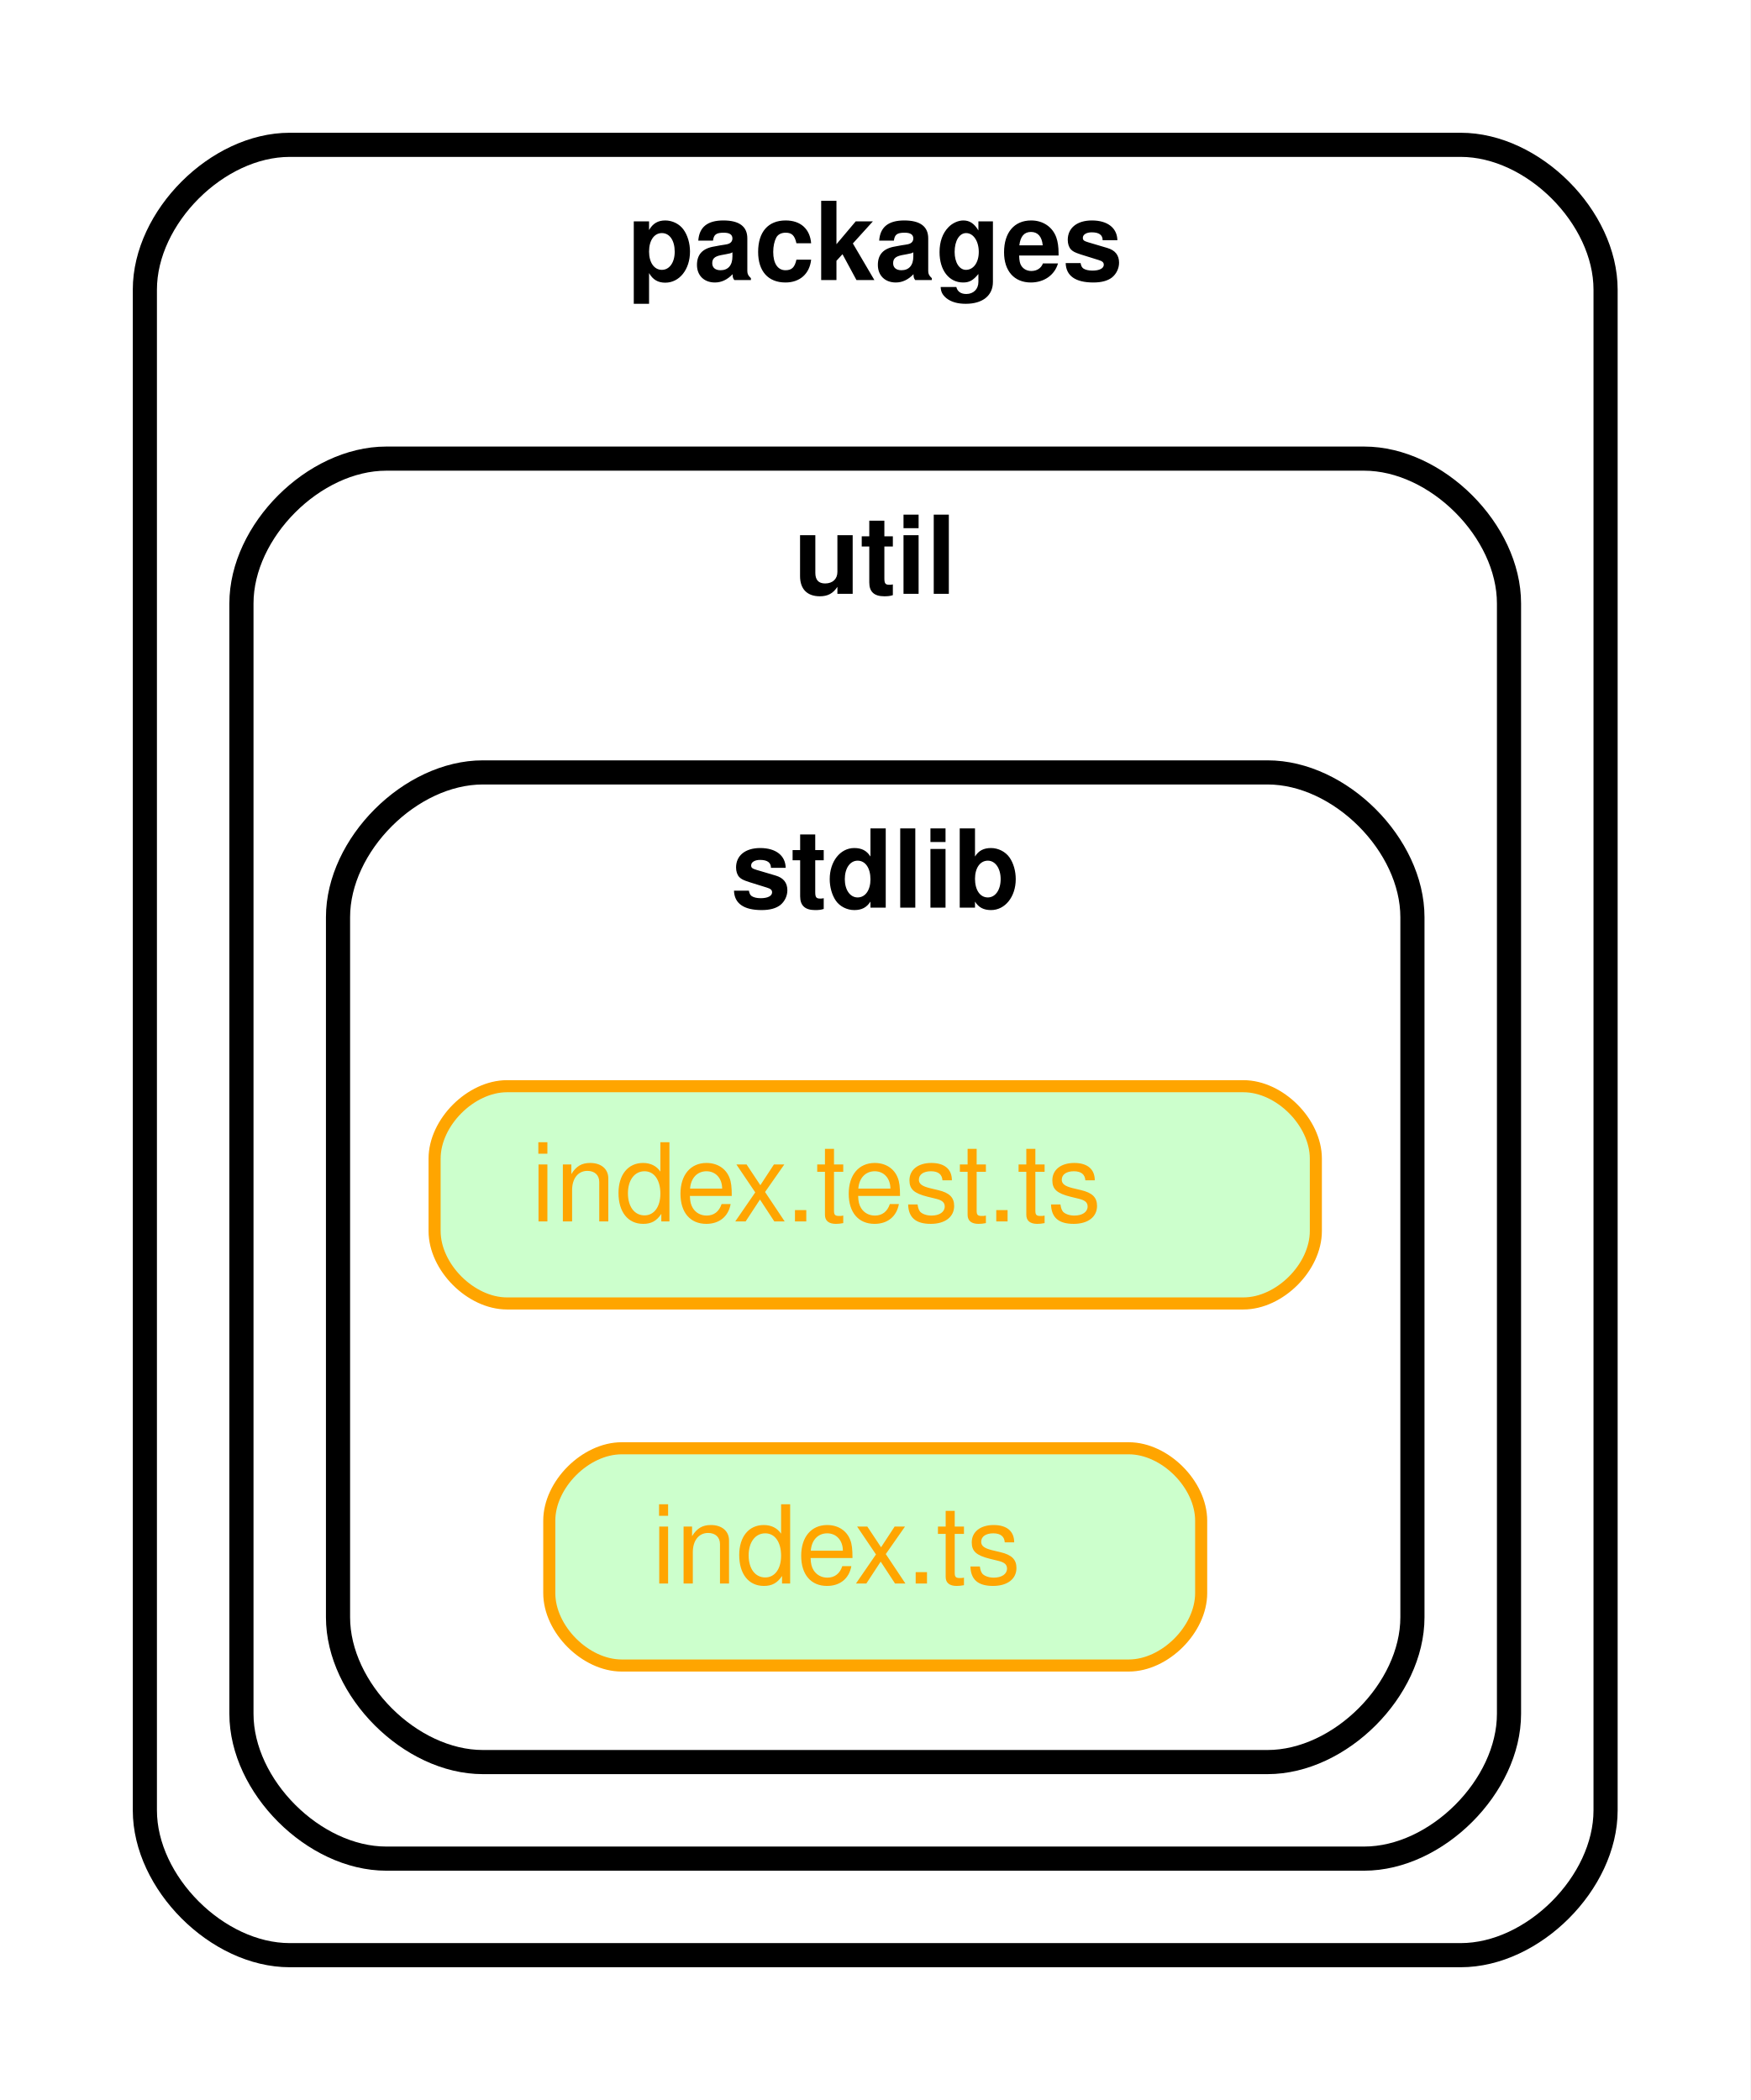
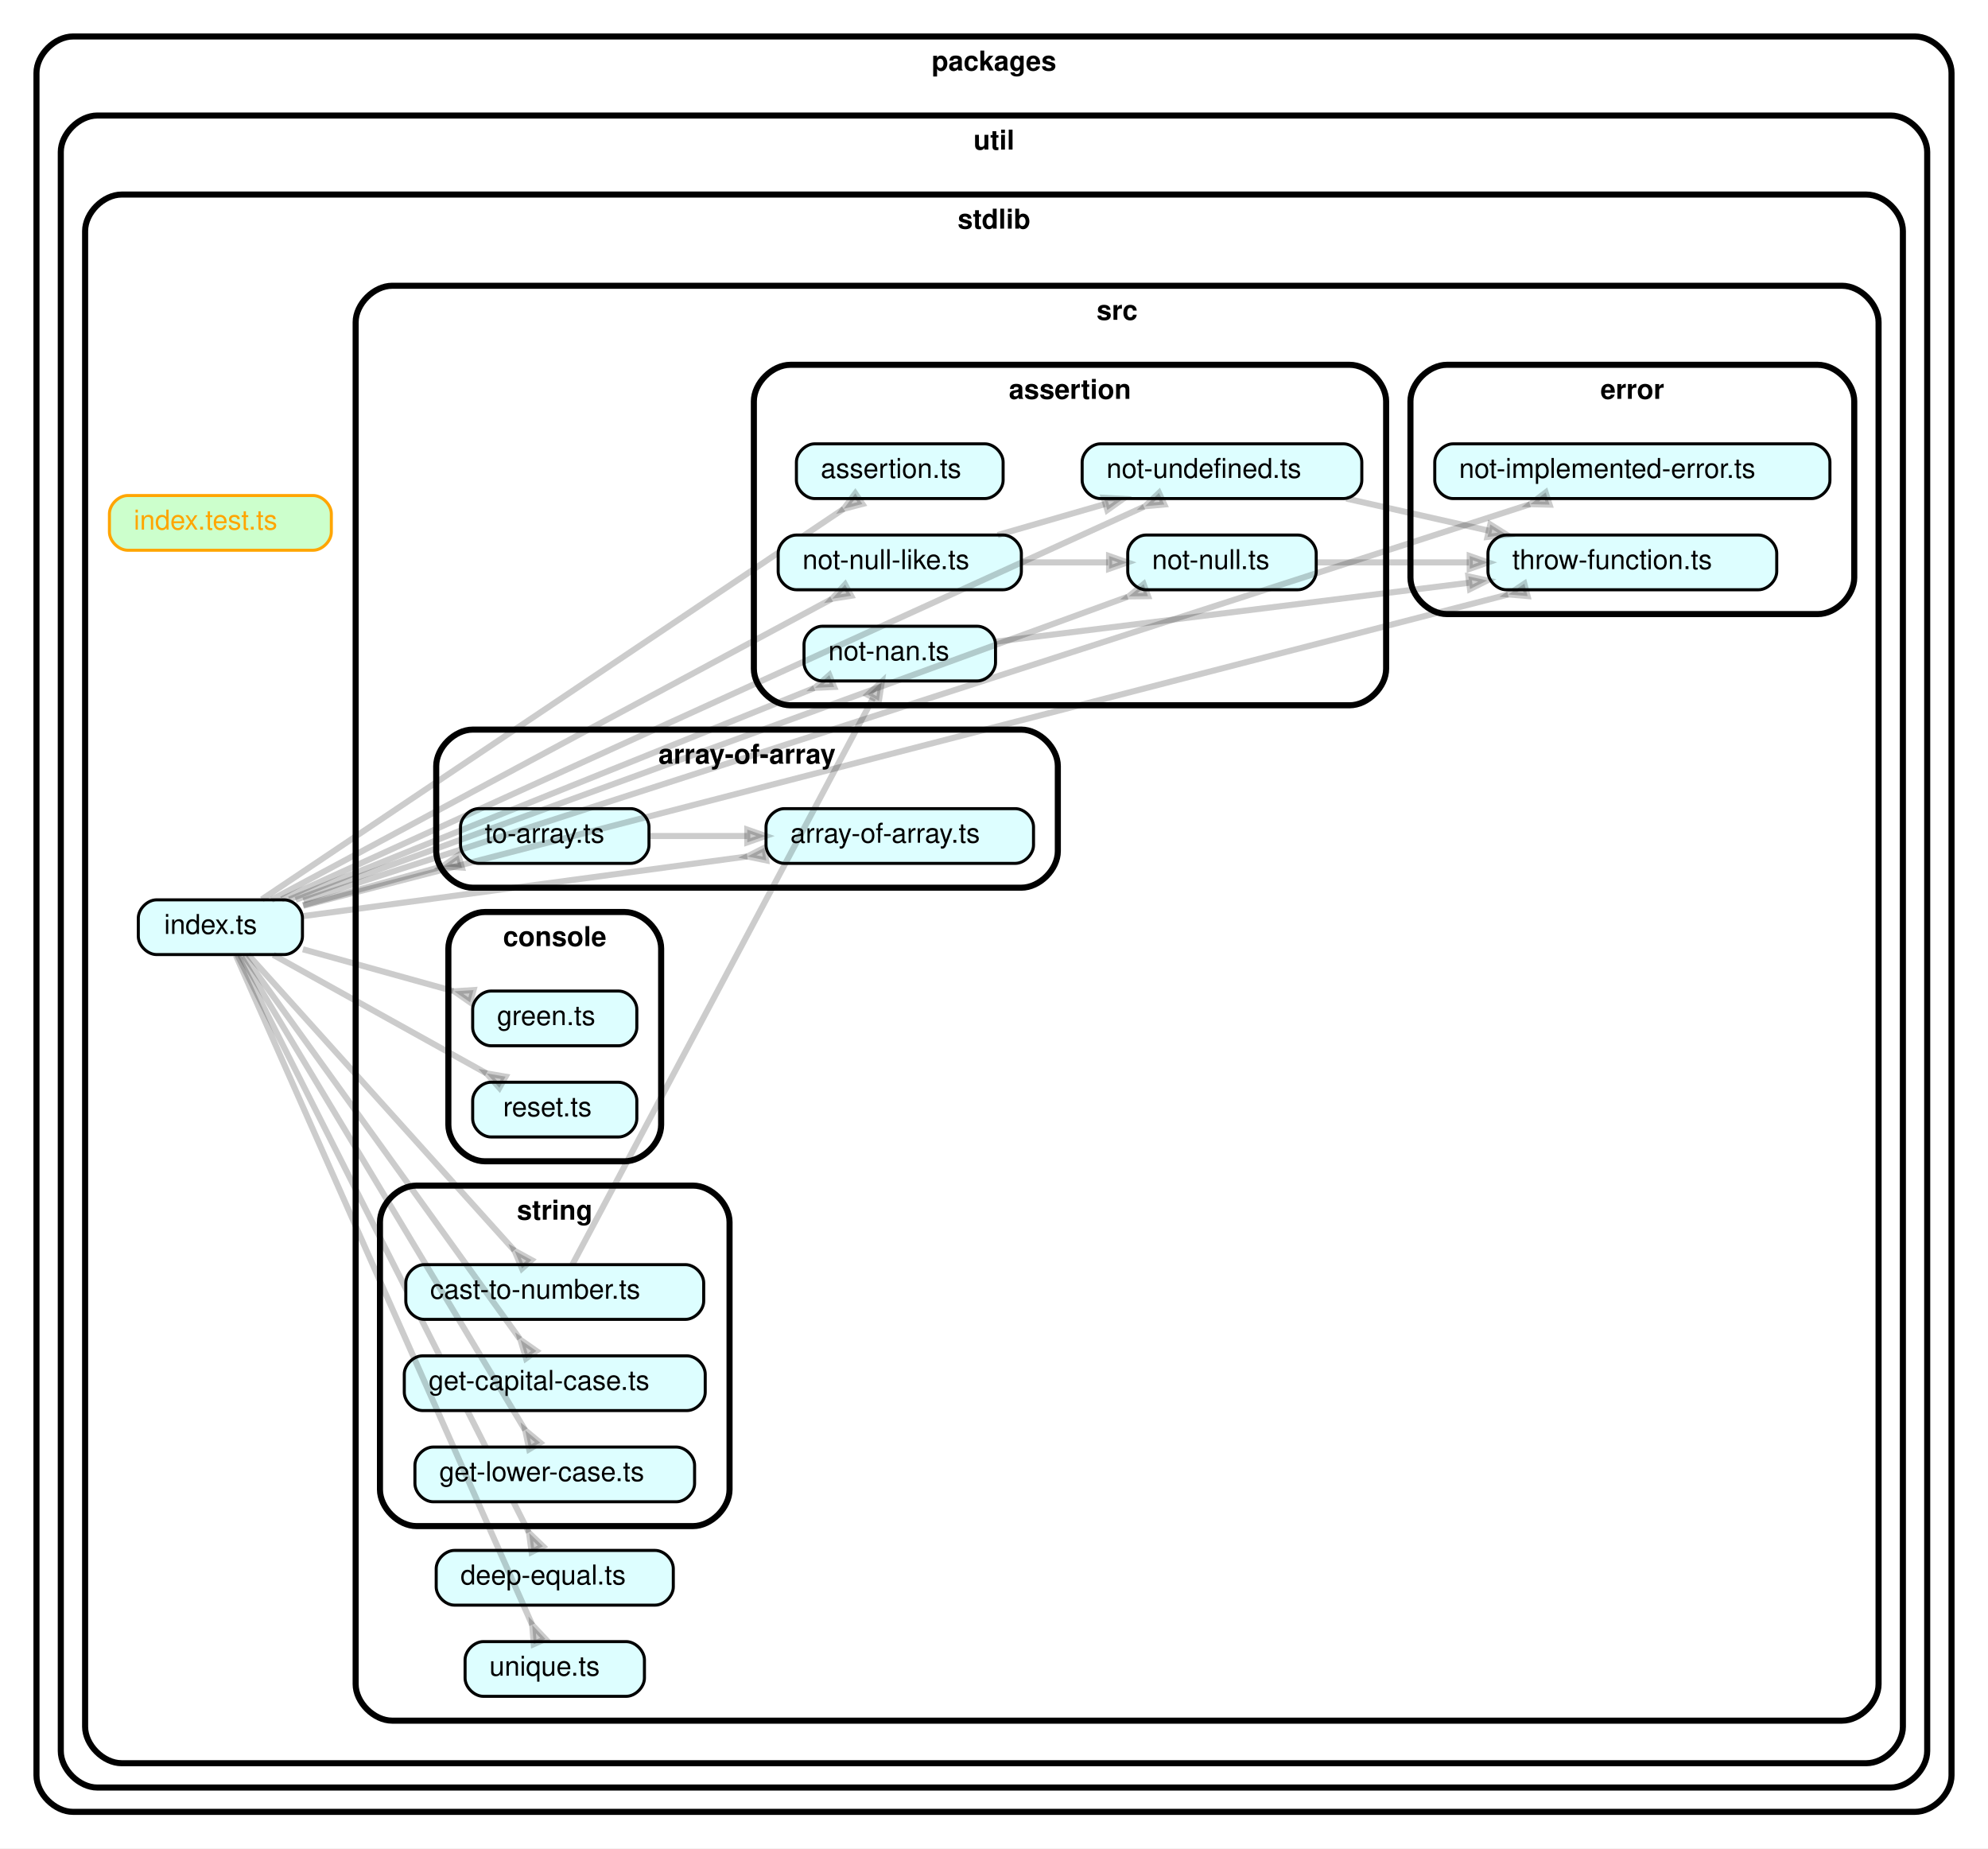
- <svg xmlns="http://www.w3.org/2000/svg" xmlns:xlink="http://www.w3.org/1999/xlink" width="145pt" height="174pt" viewBox="0.00 0.00 145.00 174.00">
-   <g id="graph0" class="graph" transform="scale(1 1) rotate(0) translate(4 170)">
-     <polygon fill="white" stroke="transparent" points="-4,4 -4,-170 141,-170 141,4 -4,4" />
+ <svg xmlns="http://www.w3.org/2000/svg" xmlns:xlink="http://www.w3.org/1999/xlink" width="654pt" height="608pt" viewBox="0.00 0.00 654.00 608.00">
+   <g id="graph0" class="graph" transform="scale(1 1) rotate(0) translate(4 604)">
+     <polygon fill="white" stroke="transparent" points="-4,4 -4,-604 650,-604 650,4 -4,4" />
    <g id="clust1" class="cluster">
-       <path fill="#ffffff" stroke="black" stroke-width="2" d="M20,-8C20,-8 117,-8 117,-8 123,-8 129,-14 129,-20 129,-20 129,-146 129,-146 129,-152 123,-158 117,-158 117,-158 20,-158 20,-158 14,-158 8,-152 8,-146 8,-146 8,-20 8,-20 8,-14 14,-8 20,-8" />
-       <text text-anchor="middle" x="68.5" y="-146.8" font-family="Helvetica,sans-Serif" font-weight="bold" font-size="9.00">packages</text>
+       <path fill="#ffffff" stroke="black" stroke-width="2" d="M20,-8C20,-8 626,-8 626,-8 632,-8 638,-14 638,-20 638,-20 638,-580 638,-580 638,-586 632,-592 626,-592 626,-592 20,-592 20,-592 14,-592 8,-586 8,-580 8,-580 8,-20 8,-20 8,-14 14,-8 20,-8" />
+       <text text-anchor="middle" x="323" y="-580.8" font-family="Helvetica,sans-Serif" font-weight="bold" font-size="9.00">packages</text>
    </g>
    <g id="clust2" class="cluster">
-       <path fill="#ffffff" stroke="black" stroke-width="2" d="M28,-16C28,-16 109,-16 109,-16 115,-16 121,-22 121,-28 121,-28 121,-120 121,-120 121,-126 115,-132 109,-132 109,-132 28,-132 28,-132 22,-132 16,-126 16,-120 16,-120 16,-28 16,-28 16,-22 22,-16 28,-16" />
-       <text text-anchor="middle" x="68.5" y="-120.8" font-family="Helvetica,sans-Serif" font-weight="bold" font-size="9.00">util</text>
+       <path fill="#ffffff" stroke="black" stroke-width="2" d="M28,-16C28,-16 618,-16 618,-16 624,-16 630,-22 630,-28 630,-28 630,-554 630,-554 630,-560 624,-566 618,-566 618,-566 28,-566 28,-566 22,-566 16,-560 16,-554 16,-554 16,-28 16,-28 16,-22 22,-16 28,-16" />
+       <text text-anchor="middle" x="323" y="-554.8" font-family="Helvetica,sans-Serif" font-weight="bold" font-size="9.00">util</text>
    </g>
    <g id="clust3" class="cluster">
-       <path fill="#ffffff" stroke="black" stroke-width="2" d="M36,-24C36,-24 101,-24 101,-24 107,-24 113,-30 113,-36 113,-36 113,-94 113,-94 113,-100 107,-106 101,-106 101,-106 36,-106 36,-106 30,-106 24,-100 24,-94 24,-94 24,-36 24,-36 24,-30 30,-24 36,-24" />
-       <text text-anchor="middle" x="68.5" y="-94.8" font-family="Helvetica,sans-Serif" font-weight="bold" font-size="9.00">stdlib</text>
+       <path fill="#ffffff" stroke="black" stroke-width="2" d="M36,-24C36,-24 610,-24 610,-24 616,-24 622,-30 622,-36 622,-36 622,-528 622,-528 622,-534 616,-540 610,-540 610,-540 36,-540 36,-540 30,-540 24,-534 24,-528 24,-528 24,-36 24,-36 24,-30 30,-24 36,-24" />
+       <text text-anchor="middle" x="323" y="-528.8" font-family="Helvetica,sans-Serif" font-weight="bold" font-size="9.00">stdlib</text>
+     </g>
+     <g id="clust4" class="cluster">
+       <path fill="#ffffff" stroke="black" stroke-width="2" d="M125,-38C125,-38 602,-38 602,-38 608,-38 614,-44 614,-50 614,-50 614,-498 614,-498 614,-504 608,-510 602,-510 602,-510 125,-510 125,-510 119,-510 113,-504 113,-498 113,-498 113,-50 113,-50 113,-44 119,-38 125,-38" />
+       <text text-anchor="middle" x="363.5" y="-498.8" font-family="Helvetica,sans-Serif" font-weight="bold" font-size="9.00">src</text>
+     </g>
+     <g id="clust5" class="cluster">
+       <path fill="#ffffff" stroke="black" stroke-width="2" d="M151.5,-312C151.5,-312 332,-312 332,-312 338,-312 344,-318 344,-324 344,-324 344,-352 344,-352 344,-358 338,-364 332,-364 332,-364 151.5,-364 151.5,-364 145.5,-364 139.5,-358 139.5,-352 139.5,-352 139.5,-324 139.5,-324 139.5,-318 145.5,-312 151.5,-312" />
+       <text text-anchor="middle" x="241.75" y="-352.8" font-family="Helvetica,sans-Serif" font-weight="bold" font-size="9.00">array-of-array</text>
+     </g>
+     <g id="clust6" class="cluster">
+       <path fill="#ffffff" stroke="black" stroke-width="2" d="M256,-372C256,-372 440,-372 440,-372 446,-372 452,-378 452,-384 452,-384 452,-472 452,-472 452,-478 446,-484 440,-484 440,-484 256,-484 256,-484 250,-484 244,-478 244,-472 244,-472 244,-384 244,-384 244,-378 250,-372 256,-372" />
+       <text text-anchor="middle" x="348" y="-472.8" font-family="Helvetica,sans-Serif" font-weight="bold" font-size="9.00">assertion</text>
+     </g>
+     <g id="clust7" class="cluster">
+       <path fill="#ffffff" stroke="black" stroke-width="2" d="M155.5,-222C155.5,-222 201.5,-222 201.5,-222 207.5,-222 213.5,-228 213.5,-234 213.5,-234 213.5,-292 213.5,-292 213.5,-298 207.5,-304 201.5,-304 201.5,-304 155.5,-304 155.5,-304 149.5,-304 143.5,-298 143.5,-292 143.5,-292 143.5,-234 143.5,-234 143.5,-228 149.5,-222 155.5,-222" />
+       <text text-anchor="middle" x="178.5" y="-292.8" font-family="Helvetica,sans-Serif" font-weight="bold" font-size="9.00">console</text>
+     </g>
+     <g id="clust8" class="cluster">
+       <path fill="#ffffff" stroke="black" stroke-width="2" d="M472,-402C472,-402 594,-402 594,-402 600,-402 606,-408 606,-414 606,-414 606,-472 606,-472 606,-478 600,-484 594,-484 594,-484 472,-484 472,-484 466,-484 460,-478 460,-472 460,-472 460,-414 460,-414 460,-408 466,-402 472,-402" />
+       <text text-anchor="middle" x="533" y="-472.8" font-family="Helvetica,sans-Serif" font-weight="bold" font-size="9.00">error</text>
+     </g>
+     <g id="clust9" class="cluster">
+       <path fill="#ffffff" stroke="black" stroke-width="2" d="M133,-102C133,-102 224,-102 224,-102 230,-102 236,-108 236,-114 236,-114 236,-202 236,-202 236,-208 230,-214 224,-214 224,-214 133,-214 133,-214 127,-214 121,-208 121,-202 121,-202 121,-114 121,-114 121,-108 127,-102 133,-102" />
+       <text text-anchor="middle" x="178.5" y="-202.8" font-family="Helvetica,sans-Serif" font-weight="bold" font-size="9.00">string</text>
    </g>
    <g id="node1" class="node">
      <g id="a_node1">
        <a xlink:href="packages/util/stdlib/index.test.ts" xlink:title="no-orphans">
-           <path fill="#ccffcc" stroke="orange" d="M99,-80C99,-80 38,-80 38,-80 35,-80 32,-77 32,-74 32,-74 32,-68 32,-68 32,-65 35,-62 38,-62 38,-62 99,-62 99,-62 102,-62 105,-65 105,-68 105,-68 105,-74 105,-74 105,-77 102,-80 99,-80" />
-           <text text-anchor="start" x="40" y="-68.8" font-family="Helvetica,sans-Serif" font-size="9.00" fill="orange">index.test.ts</text>
+           <path fill="#ccffcc" stroke="orange" d="M99,-441C99,-441 38,-441 38,-441 35,-441 32,-438 32,-435 32,-435 32,-429 32,-429 32,-426 35,-423 38,-423 38,-423 99,-423 99,-423 102,-423 105,-426 105,-429 105,-429 105,-435 105,-435 105,-438 102,-441 99,-441" />
+           <text text-anchor="start" x="40" y="-429.8" font-family="Helvetica,sans-Serif" font-size="9.00" fill="orange">index.test.ts</text>
        </a>
      </g>
    </g>
    <g id="node2" class="node">
      <g id="a_node2">
-         <a xlink:href="packages/util/stdlib/index.ts" xlink:title="no-orphans">
-           <path fill="#ccffcc" stroke="orange" d="M89.5,-50C89.5,-50 47.5,-50 47.5,-50 44.5,-50 41.5,-47 41.5,-44 41.5,-44 41.5,-38 41.5,-38 41.5,-35 44.5,-32 47.5,-32 47.5,-32 89.5,-32 89.5,-32 92.5,-32 95.5,-35 95.5,-38 95.5,-38 95.5,-44 95.5,-44 95.5,-47 92.5,-50 89.5,-50" />
-           <text text-anchor="start" x="50" y="-38.8" font-family="Helvetica,sans-Serif" font-size="9.00" fill="orange">index.ts</text>
-         </a>
-       </g>
+         <a xlink:href="packages/util/stdlib/index.ts" xlink:title="index.ts">
+           <path fill="#ddfeff" stroke="black" d="M89.5,-308C89.5,-308 47.5,-308 47.5,-308 44.5,-308 41.5,-305 41.5,-302 41.5,-302 41.5,-296 41.5,-296 41.5,-293 44.5,-290 47.5,-290 47.5,-290 89.5,-290 89.5,-290 92.5,-290 95.5,-293 95.5,-296 95.5,-296 95.5,-302 95.5,-302 95.5,-305 92.5,-308 89.5,-308" />
+           <text text-anchor="start" x="50" y="-296.8" font-family="Helvetica,sans-Serif" font-size="9.00">index.ts</text>
+         </a>
+       </g>
+     </g>
+     <g id="node3" class="node">
+       <g id="a_node3">
+         <a xlink:href="packages/util/stdlib/src/array-of-array/array-of-array.ts" xlink:title="array-of-array.ts">
+           <path fill="#ddfeff" stroke="black" d="M330,-338C330,-338 254,-338 254,-338 251,-338 248,-335 248,-332 248,-332 248,-326 248,-326 248,-323 251,-320 254,-320 254,-320 330,-320 330,-320 333,-320 336,-323 336,-326 336,-326 336,-332 336,-332 336,-335 333,-338 330,-338" />
+           <text text-anchor="start" x="256" y="-326.8" font-family="Helvetica,sans-Serif" font-size="9.00">array-of-array.ts</text>
+         </a>
+       </g>
+     </g>
+     <g id="edge1" class="edge">
+       <path fill="none" stroke="#000000" stroke-width="2" stroke-opacity="0.2" d="M95.91,-302.68C132.16,-307.55 196.73,-316.21 241.84,-322.27" />
+       <polygon fill="#000000" fill-opacity="0.2" stroke="#000000" stroke-width="2" stroke-opacity="0.2" points="247.51,-325.15 241.85,-322.27 248.07,-320.98 247.51,-325.15" />
+     </g>
+     <g id="node4" class="node">
+       <g id="a_node4">
+         <a xlink:href="packages/util/stdlib/src/array-of-array/to-array.ts" xlink:title="to-array.ts">
+           <path fill="#ddfeff" stroke="black" d="M203.5,-338C203.5,-338 153.5,-338 153.5,-338 150.5,-338 147.5,-335 147.5,-332 147.5,-332 147.5,-326 147.5,-326 147.5,-323 150.5,-320 153.5,-320 153.5,-320 203.5,-320 203.5,-320 206.5,-320 209.5,-323 209.5,-326 209.5,-326 209.5,-332 209.5,-332 209.5,-335 206.5,-338 203.5,-338" />
+           <text text-anchor="start" x="155.5" y="-326.8" font-family="Helvetica,sans-Serif" font-size="9.00">to-array.ts</text>
+         </a>
+       </g>
+     </g>
+     <g id="edge2" class="edge">
+       <path fill="none" stroke="#000000" stroke-width="2" stroke-opacity="0.2" d="M95.64,-306.26C109.42,-310.09 126.53,-314.84 141.54,-319.01" />
+       <polygon fill="#000000" fill-opacity="0.2" stroke="#000000" stroke-width="2" stroke-opacity="0.2" points="146.83,-322.66 141.61,-319.03 147.96,-318.61 146.83,-322.66" />
+     </g>
+     <g id="node5" class="node">
+       <g id="a_node5">
+         <a xlink:href="packages/util/stdlib/src/assertion/assertion.ts" xlink:title="assertion.ts">
+           <path fill="#ddfeff" stroke="black" d="M320,-458C320,-458 264,-458 264,-458 261,-458 258,-455 258,-452 258,-452 258,-446 258,-446 258,-443 261,-440 264,-440 264,-440 320,-440 320,-440 323,-440 326,-443 326,-446 326,-446 326,-452 326,-452 326,-455 323,-458 320,-458" />
+           <text text-anchor="start" x="266" y="-446.8" font-family="Helvetica,sans-Serif" font-size="9.00">assertion.ts</text>
+         </a>
+       </g>
+     </g>
+     <g id="edge3" class="edge">
+       <path fill="none" stroke="#000000" stroke-width="2" stroke-opacity="0.2" d="M82.14,-308.16C120.58,-333.95 229.77,-407.24 273.53,-436.6" />
+       <polygon fill="#000000" fill-opacity="0.2" stroke="#000000" stroke-width="2" stroke-opacity="0.2" points="277.36,-441.71 273.55,-436.62 279.7,-438.22 277.36,-441.71" />
+     </g>
+     <g id="node6" class="node">
+       <g id="a_node6">
+         <a xlink:href="packages/util/stdlib/src/assertion/not-nan.ts" xlink:title="not-nan.ts">
+           <path fill="#ddfeff" stroke="black" d="M317.5,-398C317.5,-398 266.5,-398 266.5,-398 263.5,-398 260.5,-395 260.5,-392 260.5,-392 260.5,-386 260.5,-386 260.5,-383 263.5,-380 266.5,-380 266.5,-380 317.5,-380 317.5,-380 320.5,-380 323.5,-383 323.5,-386 323.5,-386 323.5,-392 323.5,-392 323.5,-395 320.5,-398 317.5,-398" />
+           <text text-anchor="start" x="268.5" y="-386.8" font-family="Helvetica,sans-Serif" font-size="9.00">not-nan.ts</text>
+         </a>
+       </g>
+     </g>
+     <g id="edge4" class="edge">
+       <path fill="none" stroke="#000000" stroke-width="2" stroke-opacity="0.2" d="M91.16,-308.12C132.26,-324.68 219,-359.6 263.83,-377.66" />
+       <polygon fill="#000000" fill-opacity="0.2" stroke="#000000" stroke-width="2" stroke-opacity="0.2" points="268.83,-381.93 264.05,-377.74 270.4,-378.04 268.83,-381.93" />
+     </g>
+     <g id="node7" class="node">
+       <g id="a_node7">
+         <a xlink:href="packages/util/stdlib/src/assertion/not-null.ts" xlink:title="not-null.ts">
+           <path fill="#ddfeff" stroke="black" d="M423,-428C423,-428 373,-428 373,-428 370,-428 367,-425 367,-422 367,-422 367,-416 367,-416 367,-413 370,-410 373,-410 373,-410 423,-410 423,-410 426,-410 429,-413 429,-416 429,-416 429,-422 429,-422 429,-425 426,-428 423,-428" />
+           <text text-anchor="start" x="375" y="-416.8" font-family="Helvetica,sans-Serif" font-size="9.00">not-null.ts</text>
+         </a>
+       </g>
+     </g>
+     <g id="edge5" class="edge">
+       <path fill="none" stroke="#000000" stroke-width="2" stroke-opacity="0.2" d="M93.27,-308.02C152.42,-329.56 301.85,-383.98 366.92,-407.68" />
+       <polygon fill="#000000" fill-opacity="0.2" stroke="#000000" stroke-width="2" stroke-opacity="0.2" points="372.23,-411.85 367.31,-407.82 373.67,-407.9 372.23,-411.85" />
+     </g>
+     <g id="node8" class="node">
+       <g id="a_node8">
+         <a xlink:href="packages/util/stdlib/src/assertion/not-null-like.ts" xlink:title="not-null-like.ts">
+           <path fill="#ddfeff" stroke="black" d="M326,-428C326,-428 258,-428 258,-428 255,-428 252,-425 252,-422 252,-422 252,-416 252,-416 252,-413 255,-410 258,-410 258,-410 326,-410 326,-410 329,-410 332,-413 332,-416 332,-416 332,-422 332,-422 332,-425 329,-428 326,-428" />
+           <text text-anchor="start" x="260" y="-416.8" font-family="Helvetica,sans-Serif" font-size="9.00">not-null-like.ts</text>
+         </a>
+       </g>
+     </g>
+     <g id="edge6" class="edge">
+       <path fill="none" stroke="#000000" stroke-width="2" stroke-opacity="0.2" d="M85.3,-308.02C125.02,-329.35 224.74,-382.89 269.57,-406.95" />
+       <polygon fill="#000000" fill-opacity="0.2" stroke="#000000" stroke-width="2" stroke-opacity="0.2" points="274.01,-411.73 269.72,-407.04 276,-408.03 274.01,-411.73" />
+     </g>
+     <g id="node9" class="node">
+       <g id="a_node9">
+         <a xlink:href="packages/util/stdlib/src/assertion/not-undefined.ts" xlink:title="not-undefined.ts">
+           <path fill="#ddfeff" stroke="black" d="M438,-458C438,-458 358,-458 358,-458 355,-458 352,-455 352,-452 352,-452 352,-446 352,-446 352,-443 355,-440 358,-440 358,-440 438,-440 438,-440 441,-440 444,-443 444,-446 444,-446 444,-452 444,-452 444,-455 441,-458 438,-458" />
+           <text text-anchor="start" x="360" y="-446.8" font-family="Helvetica,sans-Serif" font-size="9.00">not-undefined.ts</text>
+         </a>
+       </g>
+     </g>
+     <g id="edge7" class="edge">
+       <path fill="none" stroke="#000000" stroke-width="2" stroke-opacity="0.2" d="M88.62,-308.16C145.74,-334.16 308.89,-408.43 372.33,-437.31" />
+       <polygon fill="#000000" fill-opacity="0.2" stroke="#000000" stroke-width="2" stroke-opacity="0.2" points="377.28,-441.87 372.69,-437.48 379.02,-438.05 377.28,-441.87" />
+     </g>
+     <g id="node10" class="node">
+       <g id="a_node10">
+         <a xlink:href="packages/util/stdlib/src/console/green.ts" xlink:title="green.ts">
+           <path fill="#ddfeff" stroke="black" d="M199.5,-278C199.5,-278 157.5,-278 157.5,-278 154.5,-278 151.5,-275 151.5,-272 151.5,-272 151.5,-266 151.5,-266 151.5,-263 154.5,-260 157.5,-260 157.5,-260 199.5,-260 199.5,-260 202.5,-260 205.5,-263 205.5,-266 205.5,-266 205.5,-272 205.5,-272 205.5,-275 202.5,-278 199.5,-278" />
+           <text text-anchor="start" x="159.5" y="-266.8" font-family="Helvetica,sans-Serif" font-size="9.00">green.ts</text>
+         </a>
+       </g>
+     </g>
+     <g id="edge8" class="edge">
+       <path fill="none" stroke="#000000" stroke-width="2" stroke-opacity="0.2" d="M95.64,-291.74C110.52,-287.6 129.29,-282.39 145.1,-278" />
+       <polygon fill="#000000" fill-opacity="0.2" stroke="#000000" stroke-width="2" stroke-opacity="0.2" points="151.78,-278.32 145.44,-277.91 150.66,-274.28 151.78,-278.32" />
+     </g>
+     <g id="node11" class="node">
+       <g id="a_node11">
+         <a xlink:href="packages/util/stdlib/src/console/reset.ts" xlink:title="reset.ts">
+           <path fill="#ddfeff" stroke="black" d="M199.5,-248C199.5,-248 157.5,-248 157.5,-248 154.5,-248 151.5,-245 151.5,-242 151.5,-242 151.5,-236 151.5,-236 151.5,-233 154.5,-230 157.5,-230 157.5,-230 199.5,-230 199.5,-230 202.5,-230 205.5,-233 205.5,-236 205.5,-236 205.5,-242 205.5,-242 205.5,-245 202.5,-248 199.5,-248" />
+           <text text-anchor="start" x="161.5" y="-236.8" font-family="Helvetica,sans-Serif" font-size="9.00">reset.ts</text>
+         </a>
+       </g>
+     </g>
+     <g id="edge9" class="edge">
+       <path fill="none" stroke="#000000" stroke-width="2" stroke-opacity="0.2" d="M85.9,-289.89C104.65,-279.47 135.38,-262.4 156.02,-250.93" />
+       <polygon fill="#000000" fill-opacity="0.2" stroke="#000000" stroke-width="2" stroke-opacity="0.2" points="162.32,-249.84 156.05,-250.92 160.28,-246.17 162.32,-249.84" />
+     </g>
+     <g id="node12" class="node">
+       <g id="a_node12">
+         <a xlink:href="packages/util/stdlib/src/deep-equal.ts" xlink:title="deep-equal.ts">
+           <path fill="#ddfeff" stroke="black" d="M211.5,-94C211.5,-94 145.5,-94 145.5,-94 142.5,-94 139.5,-91 139.5,-88 139.5,-88 139.5,-82 139.5,-82 139.5,-79 142.5,-76 145.5,-76 145.5,-76 211.5,-76 211.5,-76 214.5,-76 217.5,-79 217.5,-82 217.5,-82 217.5,-88 217.5,-88 217.5,-91 214.5,-94 211.5,-94" />
+           <text text-anchor="start" x="147.5" y="-82.8" font-family="Helvetica,sans-Serif" font-size="9.00">deep-equal.ts</text>
+         </a>
+       </g>
+     </g>
+     <g id="edge10" class="edge">
+       <path fill="none" stroke="#000000" stroke-width="2" stroke-opacity="0.2" d="M74.14,-289.8C91,-256.41 149.08,-141.31 169.95,-99.95" />
+       <polygon fill="#000000" fill-opacity="0.2" stroke="#000000" stroke-width="2" stroke-opacity="0.2" points="174.63,-95.35 170.05,-99.76 170.88,-93.46 174.63,-95.35" />
+     </g>
+     <g id="node13" class="node">
+       <g id="a_node13">
+         <a xlink:href="packages/util/stdlib/src/error/not-implemented-error.ts" xlink:title="not-implemented-error.ts">
+           <path fill="#ddfeff" stroke="black" d="M592,-458C592,-458 474,-458 474,-458 471,-458 468,-455 468,-452 468,-452 468,-446 468,-446 468,-443 471,-440 474,-440 474,-440 592,-440 592,-440 595,-440 598,-443 598,-446 598,-446 598,-452 598,-452 598,-455 595,-458 592,-458" />
+           <text text-anchor="start" x="476" y="-446.8" font-family="Helvetica,sans-Serif" font-size="9.00">not-implemented-error.ts</text>
+         </a>
+       </g>
+     </g>
+     <g id="edge11" class="edge">
+       <path fill="none" stroke="#000000" stroke-width="2" stroke-opacity="0.2" d="M95.82,-307.82C176.14,-333.76 411.35,-409.72 499.3,-438.12" />
+       <polygon fill="#000000" fill-opacity="0.2" stroke="#000000" stroke-width="2" stroke-opacity="0.2" points="504.48,-442 499.42,-438.15 505.77,-438 504.48,-442" />
+     </g>
+     <g id="node14" class="node">
+       <g id="a_node14">
+         <a xlink:href="packages/util/stdlib/src/error/throw-function.ts" xlink:title="throw-function.ts">
+           <path fill="#ddfeff" stroke="black" d="M574.5,-428C574.5,-428 491.5,-428 491.5,-428 488.5,-428 485.5,-425 485.5,-422 485.5,-422 485.5,-416 485.5,-416 485.5,-413 488.5,-410 491.5,-410 491.5,-410 574.5,-410 574.5,-410 577.5,-410 580.5,-413 580.5,-416 580.5,-416 580.5,-422 580.5,-422 580.5,-425 577.5,-428 574.5,-428" />
+           <text text-anchor="start" x="493.5" y="-416.8" font-family="Helvetica,sans-Serif" font-size="9.00">throw-function.ts</text>
+         </a>
+       </g>
+     </g>
+     <g id="edge12" class="edge">
+       <path fill="none" stroke="#000000" stroke-width="2" stroke-opacity="0.2" d="M95.82,-306.06C174.03,-326.26 399.11,-384.41 492.08,-408.43" />
+       <polygon fill="#000000" fill-opacity="0.2" stroke="#000000" stroke-width="2" stroke-opacity="0.2" points="497.48,-411.99 492.2,-408.46 498.53,-407.93 497.48,-411.99" />
+     </g>
+     <g id="node15" class="node">
+       <g id="a_node15">
+         <a xlink:href="packages/util/stdlib/src/string/cast-to-number.ts" xlink:title="cast-to-number.ts">
+           <path fill="#ddfeff" stroke="black" d="M221.5,-188C221.5,-188 135.5,-188 135.5,-188 132.5,-188 129.5,-185 129.5,-182 129.5,-182 129.5,-176 129.5,-176 129.5,-173 132.5,-170 135.5,-170 135.5,-170 221.5,-170 221.5,-170 224.5,-170 227.5,-173 227.5,-176 227.5,-176 227.5,-182 227.5,-182 227.5,-185 224.5,-188 221.5,-188" />
+           <text text-anchor="start" x="137.5" y="-176.8" font-family="Helvetica,sans-Serif" font-size="9.00">cast-to-number.ts</text>
+         </a>
+       </g>
+     </g>
+     <g id="edge13" class="edge">
+       <path fill="none" stroke="#000000" stroke-width="2" stroke-opacity="0.2" d="M77.62,-289.98C96.38,-269.13 142.86,-217.49 165.16,-192.71" />
+       <polygon fill="#000000" fill-opacity="0.2" stroke="#000000" stroke-width="2" stroke-opacity="0.2" points="170.85,-189.53 165.27,-192.58 167.73,-186.72 170.85,-189.53" />
+     </g>
+     <g id="node16" class="node">
+       <g id="a_node16">
+         <a xlink:href="packages/util/stdlib/src/string/get-capital-case.ts" xlink:title="get-capital-case.ts">
+           <path fill="#ddfeff" stroke="black" d="M222,-158C222,-158 135,-158 135,-158 132,-158 129,-155 129,-152 129,-152 129,-146 129,-146 129,-143 132,-140 135,-140 135,-140 222,-140 222,-140 225,-140 228,-143 228,-146 228,-146 228,-152 228,-152 228,-155 225,-158 222,-158" />
+           <text text-anchor="start" x="137" y="-146.8" font-family="Helvetica,sans-Serif" font-size="9.00">get-capital-case.ts</text>
+         </a>
+       </g>
+     </g>
+     <g id="edge14" class="edge">
+       <path fill="none" stroke="#000000" stroke-width="2" stroke-opacity="0.2" d="M76.26,-289.62C94.51,-264.26 144.95,-194.21 166.98,-163.61" />
+       <polygon fill="#000000" fill-opacity="0.2" stroke="#000000" stroke-width="2" stroke-opacity="0.2" points="172.45,-159.61 167.24,-163.25 169.04,-157.15 172.45,-159.61" />
+     </g>
+     <g id="node17" class="node">
+       <g id="a_node17">
+         <a xlink:href="packages/util/stdlib/src/string/get-lower-case.ts" xlink:title="get-lower-case.ts">
+           <path fill="#ddfeff" stroke="black" d="M218.5,-128C218.5,-128 138.5,-128 138.5,-128 135.5,-128 132.5,-125 132.5,-122 132.5,-122 132.5,-116 132.5,-116 132.5,-113 135.5,-110 138.5,-110 138.5,-110 218.5,-110 218.5,-110 221.5,-110 224.5,-113 224.5,-116 224.5,-116 224.5,-122 224.5,-122 224.5,-125 221.5,-128 218.5,-128" />
+           <text text-anchor="start" x="140.5" y="-116.8" font-family="Helvetica,sans-Serif" font-size="9.00">get-lower-case.ts</text>
+         </a>
+       </g>
+     </g>
+     <g id="edge15" class="edge">
+       <path fill="none" stroke="#000000" stroke-width="2" stroke-opacity="0.2" d="M75,-289.83C92.55,-260.58 147.26,-169.4 168.73,-133.62" />
+       <polygon fill="#000000" fill-opacity="0.2" stroke="#000000" stroke-width="2" stroke-opacity="0.2" points="173.68,-129.45 168.79,-133.52 170.08,-127.29 173.68,-129.45" />
+     </g>
+     <g id="node18" class="node">
+       <g id="a_node18">
+         <a xlink:href="packages/util/stdlib/src/unique.ts" xlink:title="unique.ts">
+           <path fill="#ddfeff" stroke="black" d="M202,-64C202,-64 155,-64 155,-64 152,-64 149,-61 149,-58 149,-58 149,-52 149,-52 149,-49 152,-46 155,-46 155,-46 202,-46 202,-46 205,-46 208,-49 208,-52 208,-52 208,-58 208,-58 208,-61 205,-64 202,-64" />
+           <text text-anchor="start" x="157" y="-52.8" font-family="Helvetica,sans-Serif" font-size="9.00">unique.ts</text>
+         </a>
+       </g>
+     </g>
+     <g id="edge16" class="edge">
+       <path fill="none" stroke="#000000" stroke-width="2" stroke-opacity="0.2" d="M73.6,-289.73C90.01,-252.66 151.01,-114.85 171.06,-69.54" />
+       <polygon fill="#000000" fill-opacity="0.2" stroke="#000000" stroke-width="2" stroke-opacity="0.2" points="175.43,-64.87 171.08,-69.5 171.59,-63.17 175.43,-64.87" />
+     </g>
+     <g id="edge17" class="edge">
+       <path fill="none" stroke="#000000" stroke-width="2" stroke-opacity="0.2" d="M209.67,-329C219.58,-329 230.86,-329 241.79,-329" />
+       <polygon fill="#000000" fill-opacity="0.2" stroke="#000000" stroke-width="2" stroke-opacity="0.2" points="241.83,-331.1 247.83,-329 241.83,-326.9 241.83,-331.1" />
+     </g>
+     <g id="edge18" class="edge">
+       <path fill="none" stroke="#000000" stroke-width="2" stroke-opacity="0.2" d="M323.51,-392.92C363.03,-397.84 431.41,-406.35 479.26,-412.31" />
+       <polygon fill="#000000" fill-opacity="0.2" stroke="#000000" stroke-width="2" stroke-opacity="0.2" points="479.07,-414.4 485.28,-413.06 479.59,-410.23 479.07,-414.4" />
+     </g>
+     <g id="edge21" class="edge">
+       <path fill="none" stroke="#000000" stroke-width="2" stroke-opacity="0.2" d="M429.18,-419C443.99,-419 462.27,-419 479.29,-419" />
+       <polygon fill="#000000" fill-opacity="0.2" stroke="#000000" stroke-width="2" stroke-opacity="0.2" points="479.5,-421.1 485.5,-419 479.5,-416.9 479.5,-421.1" />
+     </g>
+     <g id="edge19" class="edge">
+       <path fill="none" stroke="#000000" stroke-width="2" stroke-opacity="0.2" d="M332.02,-419C341.39,-419 351.35,-419 360.6,-419" />
+       <polygon fill="#000000" fill-opacity="0.2" stroke="#000000" stroke-width="2" stroke-opacity="0.2" points="360.86,-421.1 366.86,-419 360.86,-416.9 360.86,-421.1" />
+     </g>
+     <g id="edge20" class="edge">
+       <path fill="none" stroke="#000000" stroke-width="2" stroke-opacity="0.2" d="M324.2,-428C335.31,-431.2 347.93,-434.85 359.51,-438.19" />
+       <polygon fill="#000000" fill-opacity="0.2" stroke="#000000" stroke-width="2" stroke-opacity="0.2" points="359.11,-440.26 365.46,-439.9 360.28,-436.22 359.11,-440.26" />
+     </g>
+     <g id="edge22" class="edge">
+       <path fill="none" stroke="#000000" stroke-width="2" stroke-opacity="0.2" d="M438.9,-440C453.63,-436.68 470.44,-432.89 485.68,-429.45" />
+       <polygon fill="#000000" fill-opacity="0.2" stroke="#000000" stroke-width="2" stroke-opacity="0.2" points="486.27,-431.47 491.66,-428.1 485.35,-427.37 486.27,-431.47" />
+     </g>
+     <g id="edge23" class="edge">
+       <path fill="none" stroke="#000000" stroke-width="2" stroke-opacity="0.2" d="M184.29,-188.02C201.69,-220.8 261.66,-333.74 283.21,-374.33" />
+       <polygon fill="#000000" fill-opacity="0.2" stroke="#000000" stroke-width="2" stroke-opacity="0.2" points="281.43,-375.46 286.1,-379.77 285.14,-373.49 281.43,-375.46" />
    </g>
  </g>
</svg>
